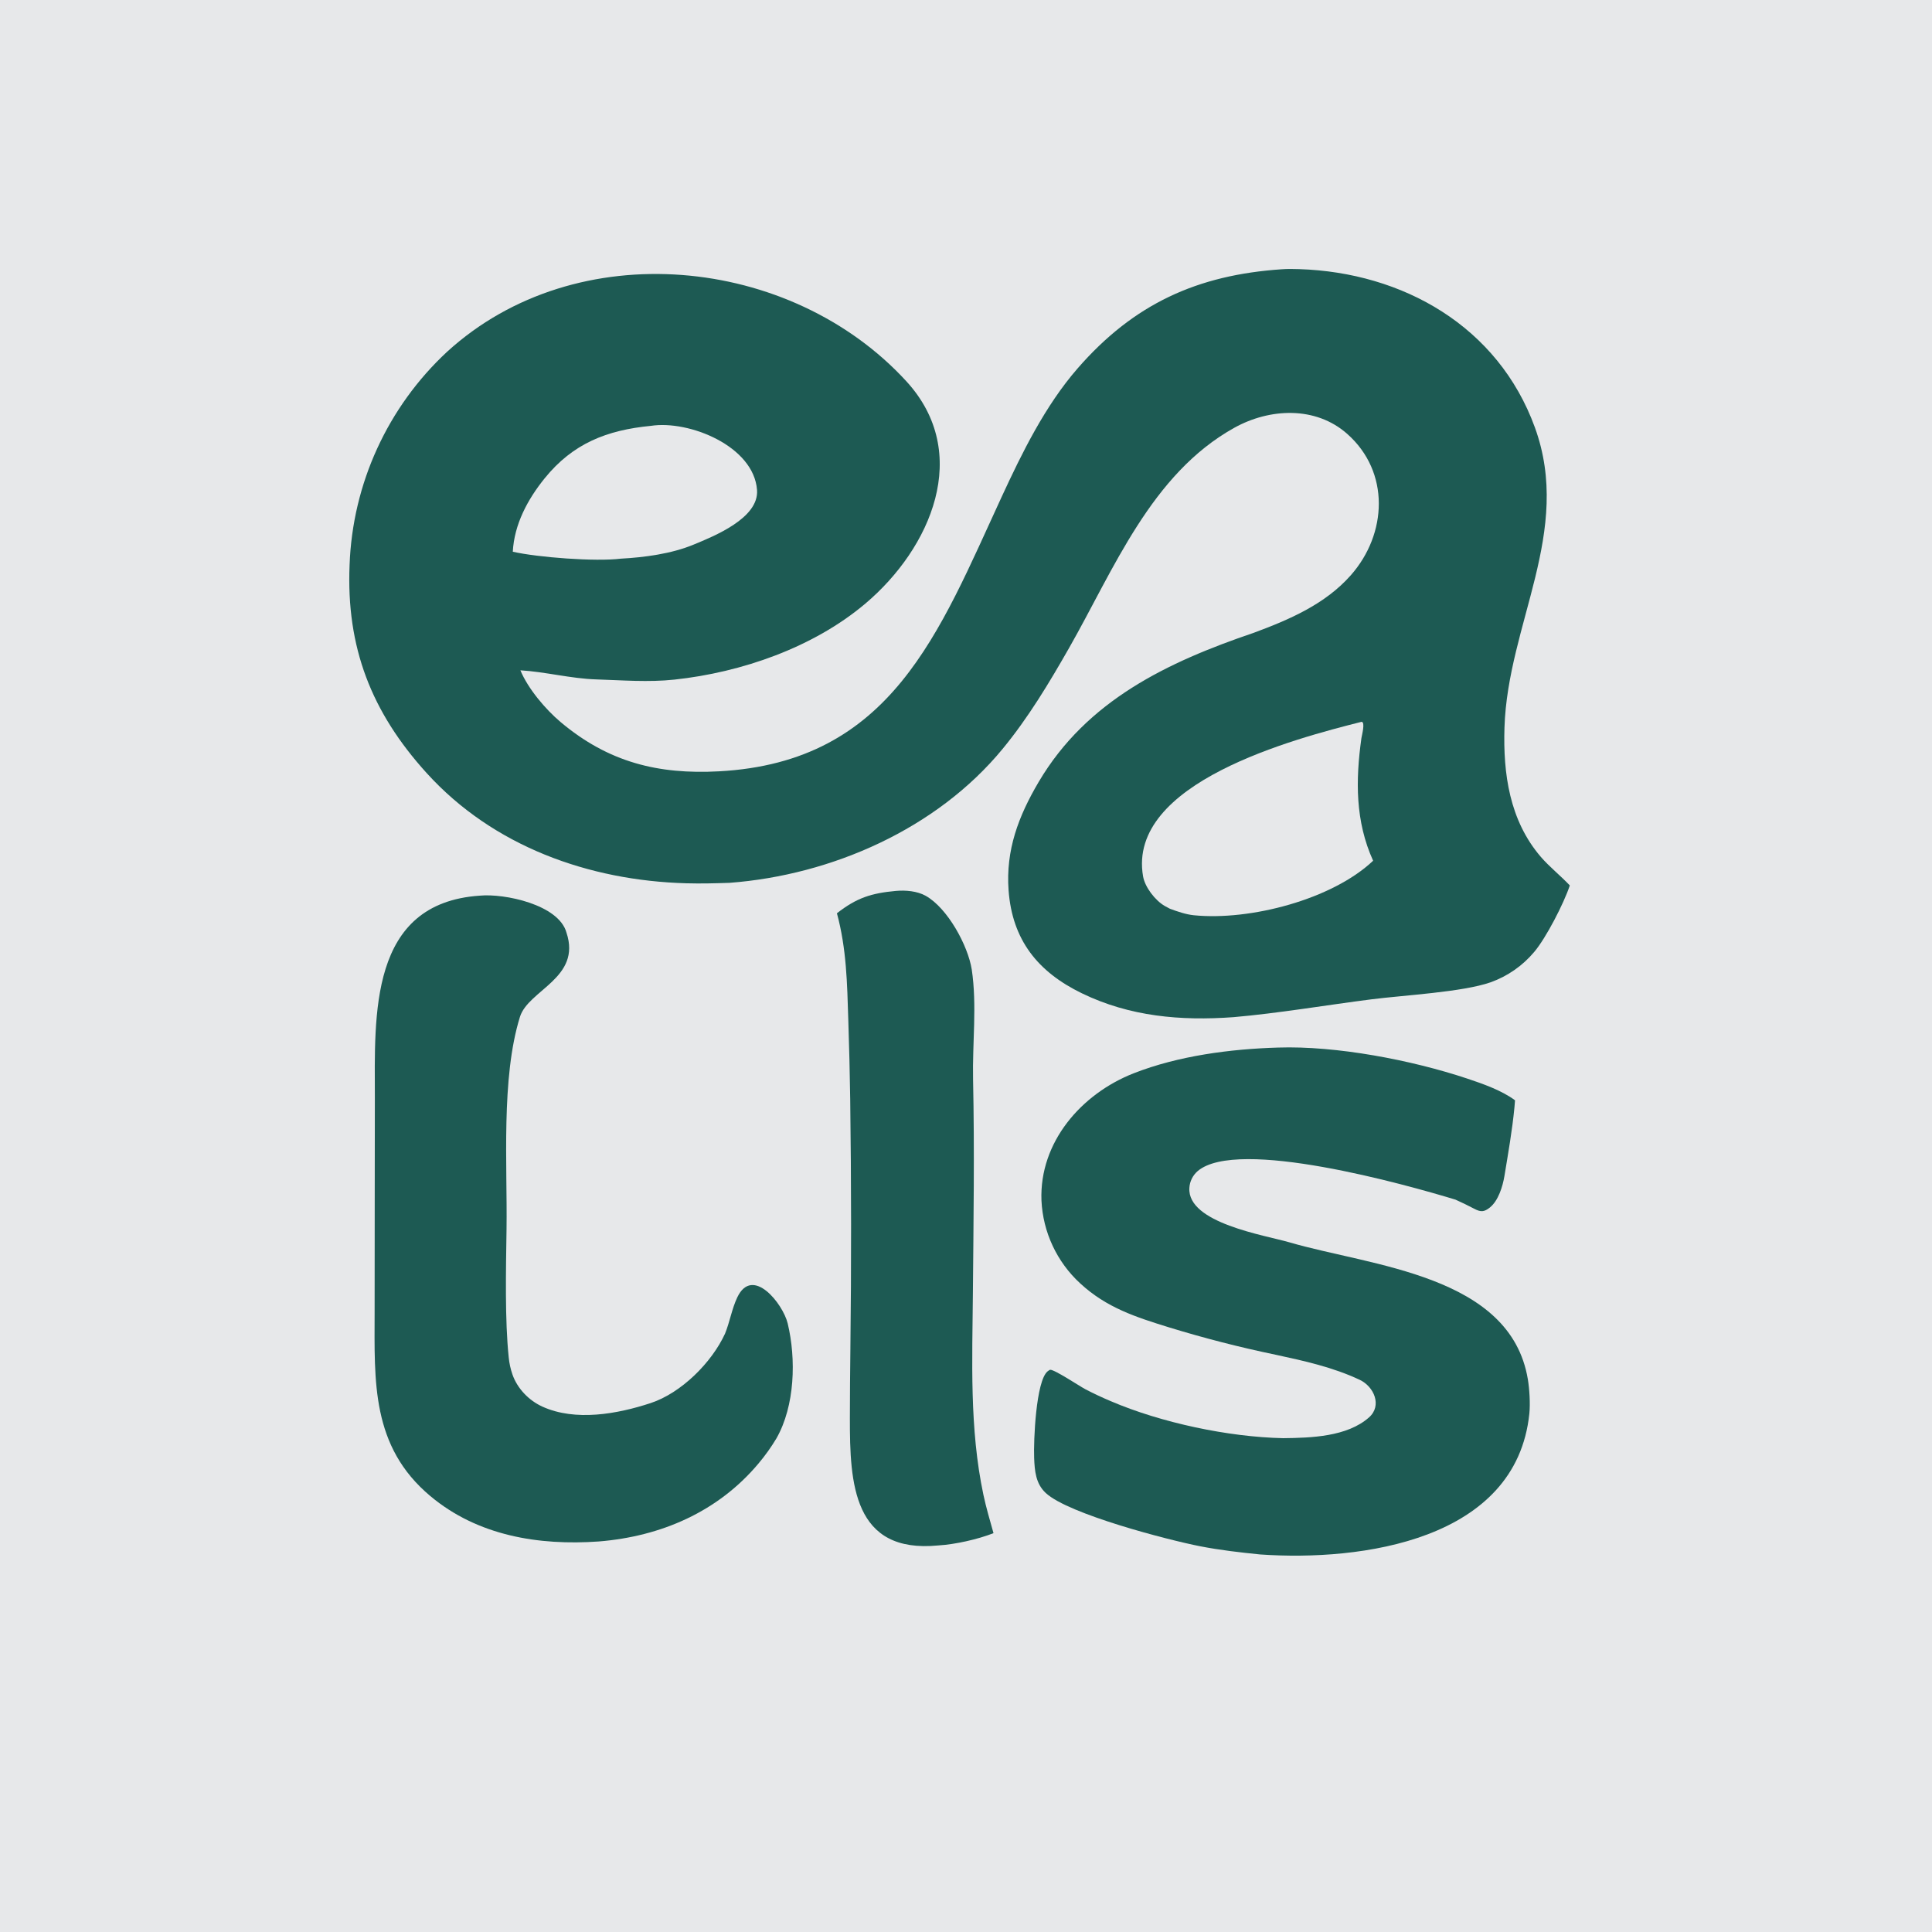
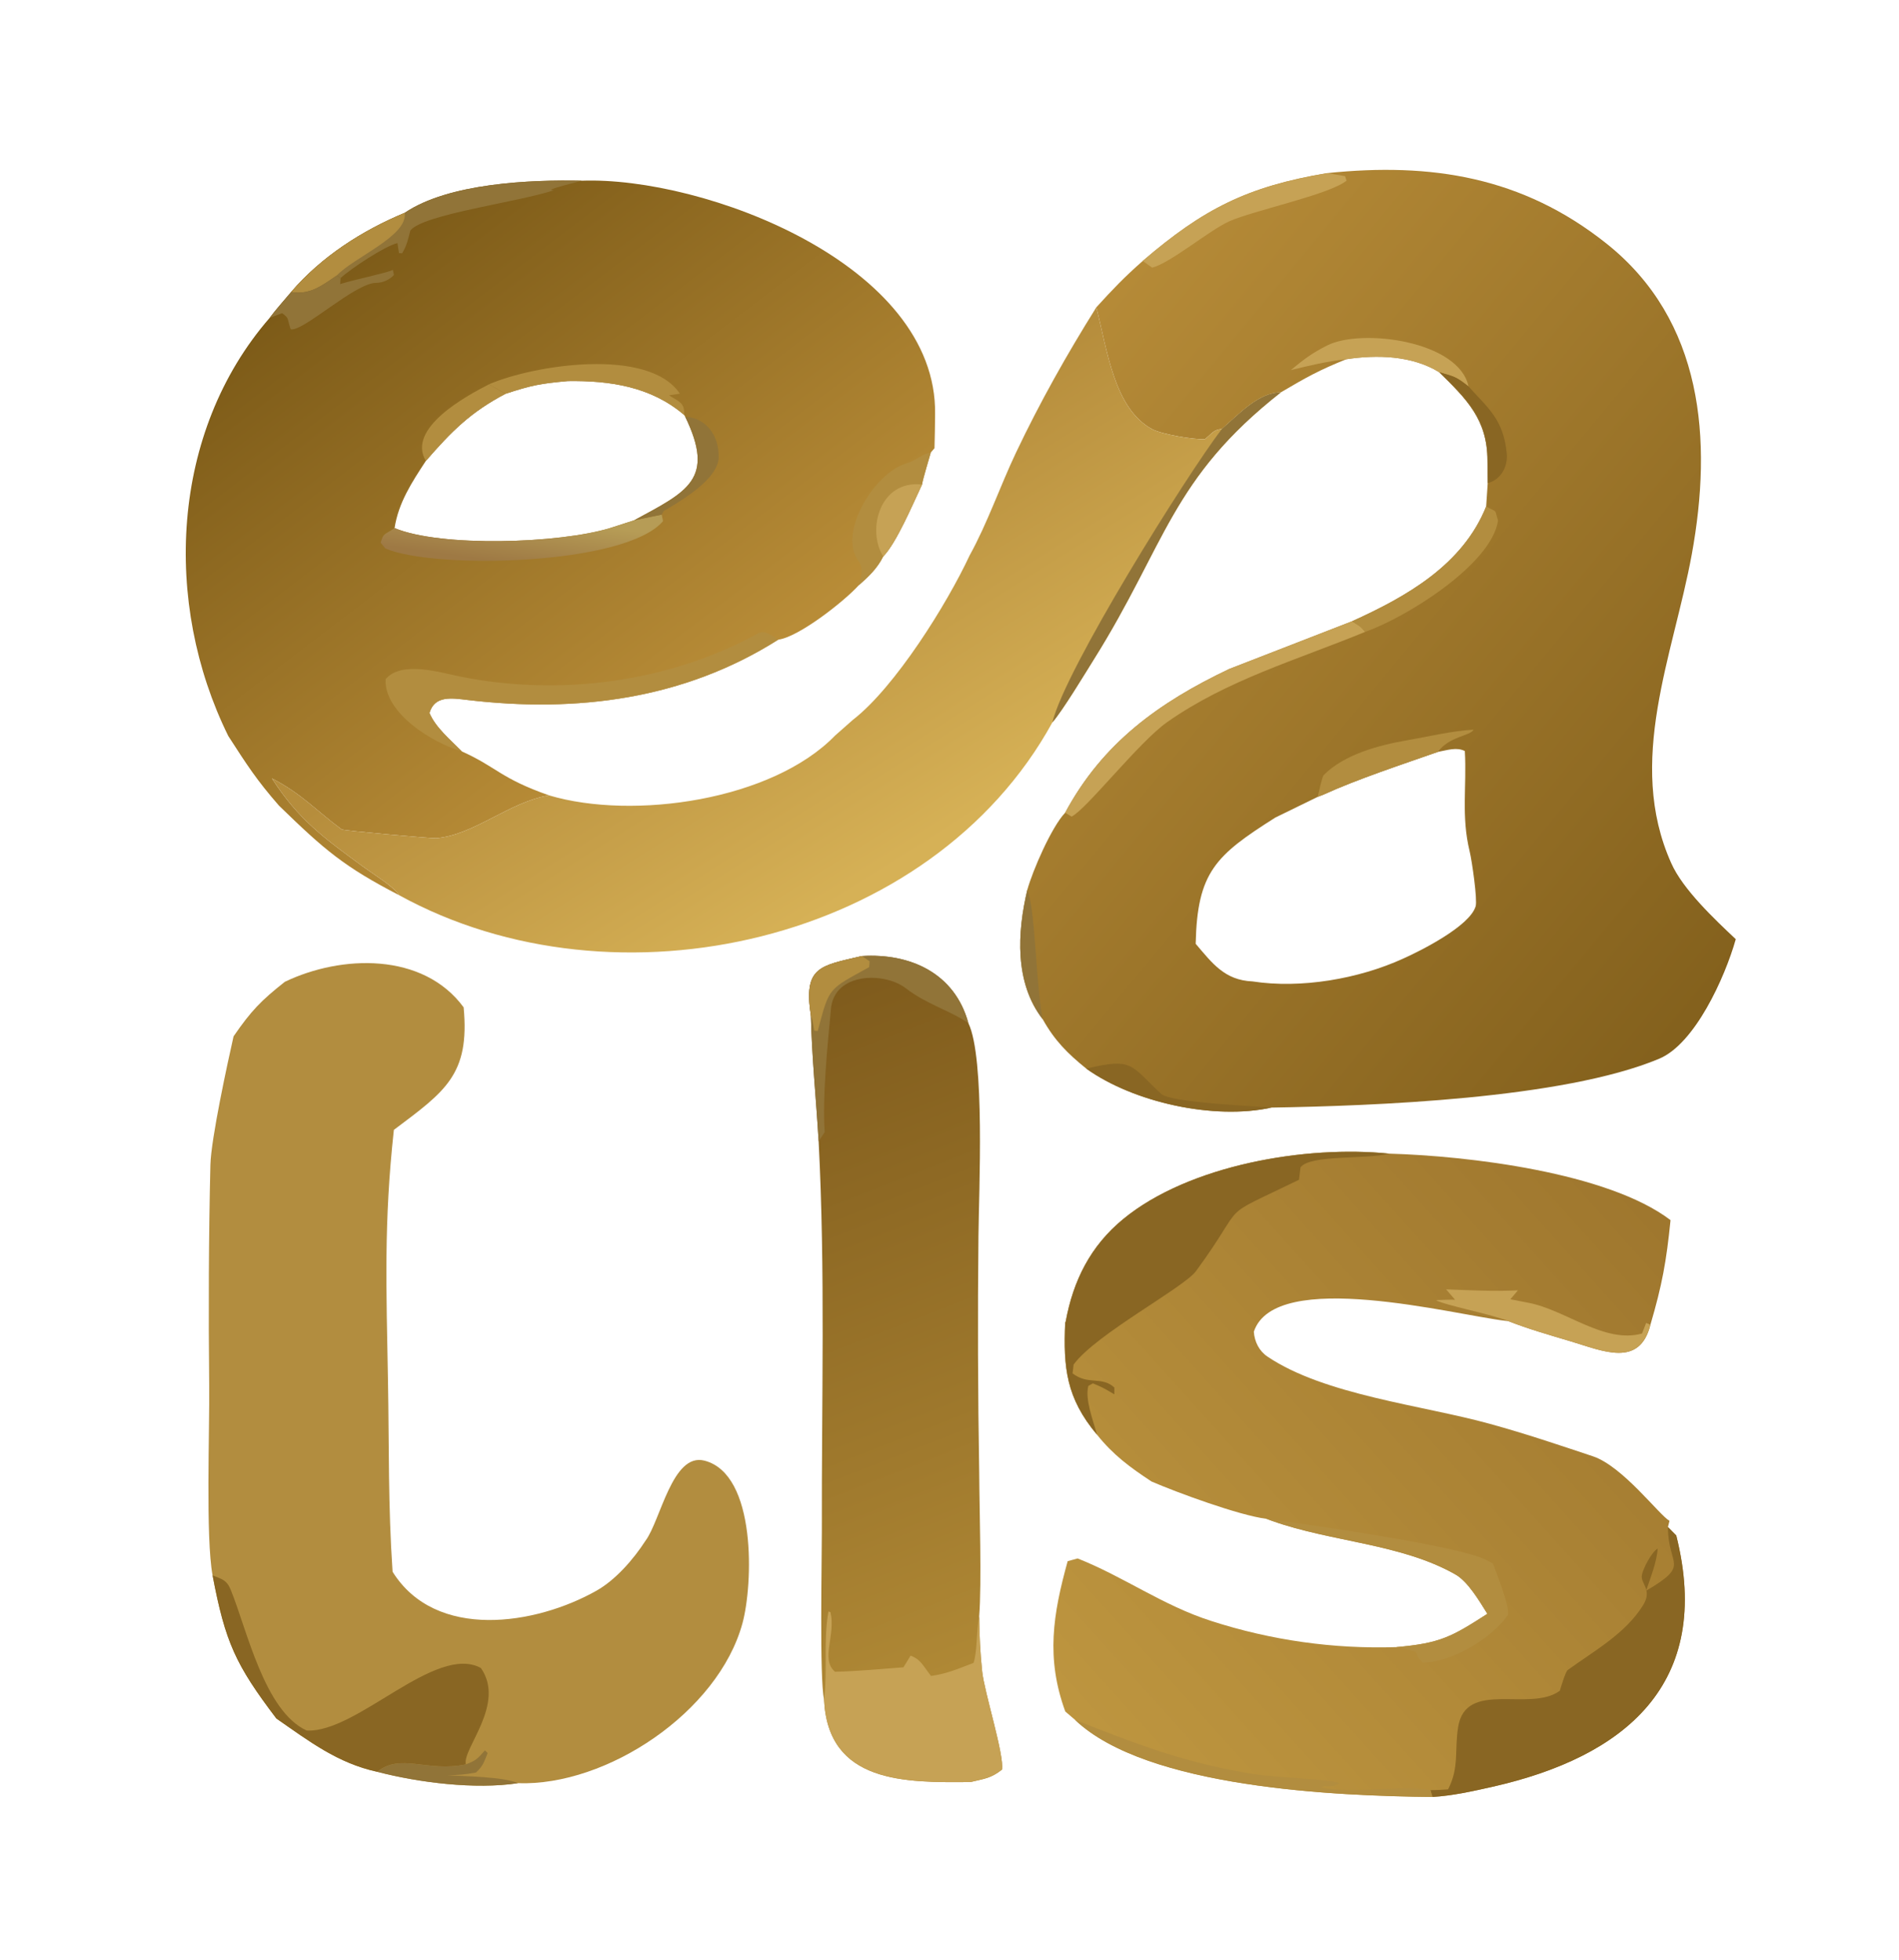
- <svg xmlns="http://www.w3.org/2000/svg" width="1024" height="1024" viewBox="0 0 1024 1024">
-   <path fill="#E7E8EA" d="M0 0L1024 0L1024 1024L0 1024L0 0Z" />
-   <path fill="#1D5A53" d="M679.356 142.717C682.378 142.488 685.469 142.545 688.494 142.641C743.576 144.385 794.047 172.994 813.515 226.54C833.638 281.89 799.143 330.654 797.405 385.593C796.632 410.053 800.07 434.807 816.627 454.114C821.183 459.406 827.115 464.105 832.035 469.304C828.863 478.854 819.416 497.19 813.149 504.567C807.011 511.873 799.044 517.419 790.062 520.639C775.071 525.865 743.908 527.497 727.079 529.64C703.176 532.683 677.357 537.085 653.76 539.117C625.8 541.155 598.825 538.797 573.422 526.47C550.085 515.146 536.507 498.235 534.57 471.895C533.001 450.547 539.84 432.541 550.522 414.443C576.047 371.194 618.892 350.905 664.542 335.389C683.395 328.407 702.378 320.253 715.931 304.917C735.32 282.978 736.828 250.105 714.033 229.947C697.294 215.144 672.97 216.308 654.203 226.738C610.134 251.23 590.378 301.796 566.615 343.481C556.037 362.034 544.992 380.438 531.403 396.93C496.62 439.222 440.939 463.832 386.632 467.922C378.649 468.185 371.64 468.378 363.748 468.16C312.164 466.737 261.393 448.631 226.104 409.704C196.836 377.419 183.454 343.089 185.288 299.401C186.845 256.386 205.434 215.753 236.962 186.45C305.526 123.848 419.125 135.295 480.366 202.063C515.408 240.267 493.328 290.586 458.705 319.878C431.145 343.195 392.984 356.407 357.442 360.208C343.51 361.687 329.96 360.537 316.064 360.101C302.584 359.678 289.077 356.073 275.821 355.278C279.808 364.964 289.146 375.978 297.096 382.672C322.541 404.1 348.96 410.536 381.008 408.821C472.668 403.915 497.726 335.124 530.936 263.272C541.727 239.926 553.953 215.052 571.056 195.374C600.955 160.973 634.674 145.738 679.356 142.717Z" />
-   <path fill="#E7E8EA" d="M721.681 382.569C723.724 382.794 721.787 389.719 721.57 391.272C718.465 413.585 718.289 435.273 727.782 456.205C706.124 476.71 662.62 488.099 632.734 485.1C628.553 484.681 623.989 483.101 620.057 481.643C619.162 481.19 618.277 480.717 617.404 480.223C612.285 477.302 606.848 470.234 605.851 464.5C597.196 414.711 686.443 391.471 721.681 382.569Z" />
-   <path fill="#E7E8EA" d="M345.015 225.705C365.297 222.599 399.518 236.484 401.243 259.694C402.354 274.641 378.449 284.18 367.539 288.692C355.805 293.545 341.522 295.424 329.063 296.103C315.66 297.771 284.784 295.418 271.793 292.417C272.572 277.866 279.68 264.642 288.681 253.516C303.659 235.002 321.674 227.963 345.015 225.705Z" />
-   <path fill="#1D5A53" d="M677.347 555.23C708.247 554.194 748.219 561.852 777.601 571.653C785.983 574.45 795.962 577.936 802.999 583.191C802.915 584.451 802.809 585.71 802.683 586.966C801.516 599.095 799.363 611.251 797.381 623.302C796.477 628.803 794.165 636.377 789.676 639.99C786.635 642.436 784.82 642.499 781.312 640.633C778.311 639.036 774.594 637.25 771.443 635.838C745.219 627.863 655.866 602.736 634.791 620.7C632.167 622.968 630.578 626.206 630.388 629.669C629.292 648.276 670.371 654.651 683.489 658.484C726.792 671.138 800.531 675.631 809.792 731.049C810.662 736.26 811.118 744.071 810.585 749.249C803.659 816.467 721.641 827.65 667.899 823.89C657.276 822.828 646.576 821.594 636.094 819.548C619.405 816.29 566.372 802.568 554.28 791.325C548.937 786.357 548.388 779.603 548.12 772.721C547.763 763.575 549.074 731.996 555.224 726.864C555.324 726.781 556.314 726.028 556.598 726.007C558.918 725.838 572.145 734.687 575.379 736.387C579.758 738.657 584.226 740.752 588.772 742.667C615.442 754.078 650.995 761.645 680.108 762.262C694.877 762.093 714.045 761.541 725.648 751.211C732.637 744.989 728.263 734.912 720.669 731.331C706.622 724.705 691.31 721.309 676.162 718.046C657.084 714.086 638.202 709.24 619.576 703.523C601.98 698.08 586.487 693.109 572.545 680.232C560.158 668.86 552.771 653.051 551.995 636.254C550.836 605.318 573.192 579.716 600.892 568.86C624.543 559.591 652.049 555.994 677.347 555.23Z" />
-   <path fill="#1D5A53" d="M254.332 474.715C267.191 473.468 296.185 479.382 300.251 494.346C308.276 518.386 280.019 524.69 275.582 538.964C265.485 571.445 268.954 617.538 268.472 651.541C268.159 673.64 267.561 699.485 269.632 719.471C269.934 722.543 270.595 725.569 271.602 728.487C274.171 735.904 280.262 742.264 287.481 745.542C305.022 753.507 327.257 749.441 344.798 743.682C361.068 738.34 377.251 722.188 384.293 706.833C386.802 700.654 387.903 693.706 390.75 687.68C398.846 670.55 414.999 691.068 417.484 701.411C422.037 720.356 421.343 745.105 411.539 762.352C408.741 767.019 405.576 771.454 402.074 775.618C380.558 801.308 350.283 814.361 317.333 817.011C285.452 819.268 253.187 813.972 228.108 792.968C196.699 766.663 198.498 732.301 198.557 695.38L198.612 638.457L198.681 581.989C198.64 538.144 195.441 478.661 254.332 474.715Z" />
-   <path fill="#1D5A53" d="M474.8 472.209C479.993 471.74 486.127 472.271 490.625 474.792C502.24 481.302 513.005 501.091 515.046 513.836C517.898 532.893 515.338 552.79 515.746 572.077C516.545 609.839 515.98 647.562 515.653 685.312C515.342 721.029 513.784 757.156 521.234 792.293C522.668 799.06 524.711 805.925 526.578 812.611C518.204 815.893 506.269 818.568 497.429 819.102C452.099 823.6 450.425 786.108 450.451 751.852C450.471 739.564 450.56 727.276 450.719 714.989C451.248 670.847 451.217 626.699 450.627 582.558C450.42 568.537 450.082 554.52 449.613 540.506C448.998 521.044 448.693 502.915 443.586 484.052C454.041 475.872 461.791 473.412 474.8 472.209Z" />
+ <svg xmlns="http://www.w3.org/2000/svg" width="281" height="290" viewBox="373.65 306.21 280.68 289.82">
+   <defs>
+     <linearGradient id="gradient_0" gradientUnits="userSpaceOnUse" x1="629.083" y1="449.851" x2="525.98" y2="364.621">
+       <stop offset="0" stop-color="#84611D" />
+       <stop offset="1" stop-color="#B58A37" />
+     </linearGradient>
+   </defs>
+   <defs>
+     <linearGradient id="gradient_1" gradientUnits="userSpaceOnUse" x1="426.208" y1="343.817" x2="476.742" y2="409.951">
+       <stop offset="0" stop-color="#7D5B18" />
+       <stop offset="1" stop-color="#B88C37" />
+     </linearGradient>
+   </defs>
+   <defs>
+     <linearGradient id="gradient_2" gradientUnits="userSpaceOnUse" x1="448.976" y1="382.153" x2="447.945" y2="389.41">
+       <stop offset="0" stop-color="#B69C56" />
+       <stop offset="1" stop-color="#9E7944" />
+     </linearGradient>
+   </defs>
+   <defs>
+     <linearGradient id="gradient_3" gradientUnits="userSpaceOnUse" x1="618.298" y1="486.222" x2="535.009" y2="561.336">
+       <stop offset="0" stop-color="#9F772E" />
+       <stop offset="1" stop-color="#BD953F" />
+     </linearGradient>
+   </defs>
+   <defs>
+     <linearGradient id="gradient_4" gradientUnits="userSpaceOnUse" x1="478.761" y1="388.928" x2="506.903" y2="433.69">
+       <stop offset="0" stop-color="#B68D3C" />
+       <stop offset="1" stop-color="#D6B156" />
+     </linearGradient>
+   </defs>
+   <defs>
+     <linearGradient id="gradient_5" gradientUnits="userSpaceOnUse" x1="486.702" y1="455.976" x2="523.19" y2="549.816">
+       <stop offset="0" stop-color="#7F5B1C" />
+       <stop offset="1" stop-color="#AF8835" />
+     </linearGradient>
+   </defs>
+   <path fill="url(#gradient_0)" d="M569.883 331.818C585.277 330.211 598.784 332.363 611.183 342.224C625.512 353.621 626.915 371.276 623.822 388.204C621.095 403.131 614.043 418.85 620.779 433.886C622.501 437.788 627.231 442.218 630.328 445.142C628.702 450.882 624.268 460.614 619.011 462.819C604.754 468.797 576.465 469.801 561.644 470.053C553.175 471.909 541.294 469.315 534.261 464.291C531.475 462.038 529.572 460.133 527.81 456.976C523.618 451.571 524.053 444.113 525.531 437.85C526.321 434.998 529.109 428.552 531.132 426.431C536.673 416.107 545.011 410.113 555.383 405.176L573.568 398.113C581.668 394.443 589.938 389.77 593.404 381.139L593.638 377.672L593.598 374.341C593.592 368.25 590.508 365.237 586.461 361.268C582.457 358.8 577.246 358.65 572.7 359.353C568.65 360.995 566.841 362.006 563.043 364.247C559.773 364.253 556.852 367.45 554.313 369.661C553.065 369.799 552.978 370.215 551.808 371.171C550.266 371.286 545.409 370.456 543.999 369.695C538.313 366.626 537.351 357.849 535.737 351.677C538.229 348.94 539.846 347.243 542.609 344.808C551.571 337.121 558.041 333.81 569.883 331.818ZM568.475 424.095L562.224 427.148C553.397 432.737 550.675 435.189 550.438 445.822C552.896 448.698 554.707 451.207 558.839 451.386C566.002 452.493 574.557 451.014 581.129 448.015C583.56 446.931 590.981 443.245 591.852 440.272C592.132 439.316 591.317 433.592 590.959 432.118C589.692 426.898 590.557 422.469 590.252 417.312C589.039 416.692 587.713 417.171 586.277 417.431C581.017 419.276 574.324 421.478 569.368 423.746L568.475 424.095Z" />
+   <path fill="#C6A255" d="M573.568 398.113C574.655 398.832 574.731 398.72 575.516 399.678C565.38 403.848 555.115 406.777 546.22 413.031C542.053 415.96 534.218 426.003 532.082 427.004L531.132 426.431C536.673 416.107 545.011 410.113 555.383 405.176L573.568 398.113Z" />
+   <path fill="#C6A255" d="M542.609 344.808C551.571 337.121 558.041 333.81 569.883 331.818L572.536 332.269L572.758 332.924C570.277 334.991 558.961 337.349 555.388 338.957C552.439 340.284 546.766 345.078 544.003 345.805L542.609 344.808Z" />
+   <path fill="#B28D3F" d="M593.404 381.139C595.144 382.082 594.599 381.394 595.165 383.214C594.202 389.765 581.376 397.64 575.516 399.678C574.731 398.72 574.655 398.832 573.568 398.113C581.668 394.443 589.938 389.77 593.404 381.139Z" />
+   <path fill="#C6A255" d="M564.519 360.951C566.437 359.369 567.62 358.452 569.897 357.307C575.016 354.732 589.395 356.64 590.794 363.369C588.941 361.925 588.773 361.933 586.461 361.268C582.457 358.8 577.246 358.65 572.7 359.353C569.7 359.682 567.449 360.256 564.519 360.951Z" />
+   <path fill="#896623" d="M534.261 464.291C541.194 462.617 540.744 463.751 545.331 468.022C546.762 469.354 559.518 469.834 561.644 470.053C553.175 471.909 541.294 469.315 534.261 464.291Z" />
+   <path fill="#896623" d="M586.461 361.268C588.773 361.933 588.941 361.925 590.794 363.369C593.687 366.601 595.954 368.213 596.455 373.279C596.652 375.268 595.556 377.187 593.638 377.672L593.598 374.341C593.592 368.25 590.508 365.237 586.461 361.268Z" />
+   <path fill="#917438" d="M525.531 437.85C526.773 440.891 526.753 451.459 527.81 456.976C523.618 451.571 524.053 444.113 525.531 437.85Z" />
+   <path fill="#B28D3F" d="M568.475 424.095C568.643 423.574 569.1 421.146 569.385 420.858C572.373 417.836 577.469 416.45 581.609 415.739C584.779 415.194 588.36 414.315 591.545 414.15C591.069 415.088 587.903 415.137 586.277 417.431C581.017 419.276 574.324 421.478 569.368 423.746L568.475 424.095Z" />
+   <path fill="url(#gradient_1)" d="M459.62 332.939C477.581 332.277 512.242 345.237 511.893 367.507C511.867 369.18 511.863 370.841 511.804 372.513L511.254 373.155C510.985 374.12 510.085 377.064 509.957 377.889C508.589 380.772 506.191 386.499 504.221 388.52C503.369 390.263 502.062 391.507 500.588 392.799C498.459 395.154 491.72 400.45 488.688 400.835C474.735 409.674 458.882 411.667 442.775 409.758C440.368 409.472 437.864 409.06 437.103 411.681C438.006 413.828 440.177 415.629 441.9 417.368C447.076 419.697 447.58 421.341 454.808 423.871C449.063 424.744 443.651 429.777 438.059 430.209C437.495 430.252 424.379 429.091 424.123 428.904C420.403 426.177 418.228 423.635 413.8 421.354C417.719 427.477 421.591 430.248 427.464 434.542C428.921 435.607 431.719 437.288 432.634 438.643C424.468 434.423 421.565 431.924 414.837 425.378C411.542 421.606 410.101 419.356 407.341 415.081C397.647 395.438 398.762 370.16 413.465 353.227C414.344 352.042 415.661 350.563 416.64 349.402C421.128 344.17 427.118 340.331 433.433 337.696C439.942 333.285 452.055 332.778 459.62 332.939ZM436.566 374.395C434.533 377.498 432.514 380.556 431.941 384.328C438.793 387.177 456.283 386.621 463.829 384.319L467.375 383.175C475.25 378.904 479.428 377.138 474.92 367.833L474.762 367.586C469.872 363.391 463.758 362.491 457.568 362.579C453.525 362.954 452.285 363.171 448.344 364.463C443.199 367.178 440.414 369.958 436.566 374.395Z" />
+   <path fill="#B28D3F" d="M441.9 417.368C437.568 416.117 430.358 411.692 430.614 406.679C432.977 403.897 438.658 405.689 441.716 406.304C456.39 409.255 472.604 407.145 485.757 399.879C486.74 399.337 487.87 400.333 488.688 400.835C474.735 409.674 458.882 411.667 442.775 409.758C440.368 409.472 437.864 409.06 437.103 411.681C438.006 413.828 440.177 415.629 441.9 417.368Z" />
+   <path fill="#917438" d="M433.433 337.696C439.942 333.285 452.055 332.778 459.62 332.939C458.895 333.15 455.4 334.003 455.059 334.282L455.494 334.357C450.1 336.138 436.109 337.918 434.273 340.313C433.909 341.682 433.786 342.441 433.06 343.684L432.598 343.658L432.363 342.172C430.499 342.605 425.452 345.953 423.96 347.34L423.391 346.966C421.129 348.495 419.411 349.862 416.64 349.402C421.128 344.17 427.118 340.331 433.433 337.696Z" />
+   <path fill="#B28D3F" d="M416.64 349.402C421.128 344.17 427.118 340.331 433.433 337.696C433.941 341.116 425.887 344.283 423.391 346.966C421.129 348.495 419.411 349.862 416.64 349.402Z" />
+   <path fill="#B28D3F" d="M500.588 392.799C500.916 391.445 501.451 390.471 500.524 389.162C497.468 384.842 503.105 376.086 507.528 374.81C509.106 374.355 509.944 373.341 511.254 373.155C510.985 374.12 510.085 377.064 509.957 377.889C508.589 380.772 506.191 386.499 504.221 388.52C503.369 390.263 502.062 391.507 500.588 392.799Z" />
+   <path fill="#C6A255" d="M504.221 388.52C501.755 384.62 503.695 377.169 509.957 377.889C508.589 380.772 506.191 386.499 504.221 388.52Z" />
+   <path fill="#917438" d="M423.96 347.34L423.9 348.234C425.936 347.577 430.58 346.649 431.688 346.141L431.851 346.888C431.129 347.64 430.2 348.044 429.212 348.051C426.068 348.072 418.394 355.332 416.576 354.923C415.971 353.147 416.427 353.398 415.311 352.535L413.465 353.227C414.344 352.042 415.661 350.563 416.64 349.402C419.411 349.862 421.129 348.495 423.391 346.966L423.96 347.34Z" />
+   <path fill="url(#gradient_2)" d="M471.451 382.336L471.652 383.296C466.076 389.867 437.816 390.47 430.579 387.342L429.88 386.489C430.334 385.014 430.295 385.432 431.941 384.328C438.793 387.177 456.283 386.621 463.829 384.319L467.375 383.175L471.451 382.336Z" />
+   <path fill="#B28D3F" d="M445.91 363.054C452.568 360.184 469.531 357.528 474.14 364.446C473.607 364.527 473.074 364.608 472.541 364.688C473.904 365.591 474.907 365.739 474.762 367.586C469.872 363.391 463.758 362.491 457.568 362.579C453.525 362.954 452.285 363.171 448.344 364.463L445.91 363.054Z" />
+   <path fill="#B28D3F" d="M445.91 363.054L448.344 364.463C443.199 367.178 440.414 369.958 436.566 374.395C433.681 369.579 442.529 364.784 445.91 363.054Z" />
+   <path fill="#917438" d="M474.92 367.833C478.171 368.076 479.984 370.773 479.87 373.95C479.778 376.525 476.113 379.079 474.114 380.37C473.348 380.867 472.566 381.339 471.77 381.787L471.451 382.336L467.375 383.175C475.25 378.904 479.428 377.138 474.92 367.833Z" />
+   <path fill="url(#gradient_3)" d="M531.134 501.88C531.16 501.82 531.186 501.76 531.212 501.7C532.329 495.633 534.873 490.52 539.737 486.527C549.508 478.508 566.822 475.605 579.047 476.865C590.648 477.187 611.385 479.631 620.678 486.699C620.063 492.813 619.435 496.274 617.704 502.169C616.102 508.575 610.649 506.047 605.925 504.637C602.881 503.728 599.601 502.792 596.672 501.637L596.229 501.589C588.808 500.732 562.174 493.722 559.04 503.21C559.148 504.693 559.821 506.057 561.069 506.896C569.533 512.585 583.962 514.076 593.911 516.824C599.491 518.364 603.997 519.905 609.193 521.634C613.626 523.109 619.062 530.401 620.525 531.184L620.294 532.101L621.524 533.344C627.05 555.344 613.877 566.109 594.345 570.522C591.443 571.178 588.439 571.852 585.466 572.03C571.413 571.89 543.202 570.733 532.597 560.625L531.15 559.386C528.272 551.499 529.325 545.024 531.502 537.153C531.993 537.017 532.484 536.881 532.975 536.745C539.833 539.463 545.609 543.72 552.758 546C561.585 548.854 570.838 550.161 580.109 549.863C586.636 549.294 588.291 548.341 593.587 544.937C592.416 543.076 590.74 540.185 588.866 539.118C580.834 534.549 570.576 534.329 561.789 531.209L560.876 530.881C556.874 530.379 547.688 527.001 543.905 525.364C540.744 523.28 538.239 521.446 535.841 518.436C531.286 513.02 530.852 508.512 531.134 501.88Z" />
+   <path fill="#896623" d="M620.294 532.101L621.524 533.344C627.05 555.344 613.877 566.109 594.345 570.522C591.443 571.178 588.439 571.852 585.466 572.03L585.159 571.019C586.163 571.021 586.782 570.977 587.778 570.906C589.453 567.6 588.705 565.244 589.254 561.728C590.373 554.576 599.874 559.57 604.304 556.318C604.459 555.781 605.152 553.48 605.463 553.256C609.384 550.404 614.026 547.868 616.631 543.642C618.037 541.359 616.212 540.462 616.437 539.213C616.611 538.247 617.852 535.83 618.772 535.284C618.682 537.167 617.683 539.677 617.057 541.537C623.752 537.565 620.291 537.983 620.294 532.101Z" />
+   <path fill="#896623" d="M531.134 501.88C531.16 501.82 531.186 501.76 531.212 501.7C532.329 495.633 534.873 490.52 539.737 486.527C549.508 478.508 566.822 475.605 579.047 476.865C575.547 477.758 567.403 476.975 565.947 478.888L565.72 480.73C553.084 486.878 558.472 483.34 550.492 494.233C548.684 496.702 535.652 503.571 532.382 508.067L532.226 509.365C534.495 511.149 536.554 509.745 538.41 511.462L538.404 512.471L537.664 512.03C536.757 511.496 536.226 511.26 535.24 510.847L534.565 511.218C534.027 513.166 535.257 516.273 535.841 518.436C531.286 513.02 530.852 508.512 531.134 501.88Z" />
+   <path fill="#B28D3F" d="M560.876 530.881C566.703 531.669 589.351 534.841 593.427 536.976C593.632 537.083 593.841 537.181 594.045 537.289C594.168 537.354 594.287 537.426 594.407 537.495C595.03 539.236 596.786 543.476 596.652 545.054C594.345 548.534 588.193 552.181 584.01 552.156C583.222 551.247 583.421 551.58 582.981 550.532C581.777 550.207 581.339 550.07 580.109 549.863C586.636 549.294 588.291 548.341 593.587 544.937C592.416 543.076 590.74 540.185 588.866 539.118C580.834 534.549 570.576 534.329 561.789 531.209L560.876 530.881Z" />
+   <path fill="#C6A255" d="M596.672 501.637C594.12 500.584 587.143 499.265 585.984 498.535C586.462 498.52 588.465 498.427 588.808 498.481L587.483 496.94C591.04 497.071 594.552 497.264 598.107 497.085L596.99 498.404L597.659 498.537L599.633 498.923C605.124 499.945 610.917 505.038 616.465 503.47L617.071 501.908L617.704 502.169C616.102 508.575 610.649 506.047 605.925 504.637C602.881 503.728 599.601 502.792 596.672 501.637Z" />
+   <path fill="#B28D3F" d="M532.597 560.625C542.091 564.366 549.148 567.116 559.425 568.71C562.177 569.136 569.95 569.393 571.72 569.96C570.937 570.653 570.311 570.398 568.946 570.443L569.639 570.333L569.017 570.63C573.978 571.633 580.897 570.2 585.159 571.019L585.466 572.03C571.413 571.89 543.202 570.733 532.597 560.625Z" />
+   <path fill="#B28D3F" d="M415.715 451.441C424.066 447.442 436.16 447.053 442.156 455.222C443.095 465.199 439.41 467.657 431.836 473.349C430.334 487.078 430.721 496.785 430.967 510.568C431.141 520.283 430.974 528.857 431.645 538.713C438.014 548.927 452.811 546.6 461.802 541.518C464.677 539.893 467.31 536.827 469.061 534.12C471.292 531.126 473.022 521.058 477.776 522.277C485.536 524.266 484.966 540.604 483.395 546.354C479.814 559.463 463.339 570.456 450.187 569.993C443.844 570.957 435.534 569.91 429.375 568.307C423.525 567.038 419.286 563.774 414.456 560.423C408.414 552.46 406.896 549.14 405.019 539.248C403.979 533.618 404.595 517.757 404.519 511.07C404.402 500.731 404.445 488.906 404.699 478.514C404.794 474.676 407.244 463.403 408.124 459.513C410.755 455.69 412.212 454.209 415.715 451.441Z" />
+   <path fill="#896623" d="M405.019 539.248C406.383 539.825 407.087 539.866 407.711 541.397C410.108 547.272 412.681 559.348 418.941 562.201C426.388 562.591 438.003 549.319 444.706 552.949C448.435 558.307 441.907 564.92 442.485 567.209C436.697 568.415 432.897 565.479 429.375 568.307C423.525 567.038 419.286 563.774 414.456 560.423C408.414 552.46 406.896 549.14 405.019 539.248Z" />
+   <path fill="#917438" d="M442.485 567.209C444.066 566.613 444.233 566.344 445.306 565.135L445.707 565.534C445.119 566.961 445.098 567.346 443.981 568.415C442.158 568.739 441.632 568.767 439.764 568.825C442.381 568.973 448.09 569.04 450.187 569.993C443.844 570.957 435.534 569.91 429.375 568.307C432.897 565.479 436.697 568.415 442.485 567.209Z" />
+   <path fill="url(#gradient_4)" d="M517.004 388.365C519.646 383.592 521.512 378.111 523.868 373.149C527.399 365.713 531.375 358.645 535.737 351.677C537.351 357.849 538.313 366.626 543.999 369.695C545.409 370.456 550.266 371.286 551.808 371.171C552.978 370.215 553.065 369.799 554.313 369.661C556.852 367.45 559.773 364.253 563.043 364.247C546.806 376.998 546.028 386.735 535.415 403.691C534.052 405.868 530.794 411.286 529.238 413.079C511.343 445.73 464.63 456.256 432.634 438.643C431.719 437.288 428.921 435.607 427.464 434.542C421.591 430.248 417.719 427.477 413.8 421.354C418.228 423.635 420.403 426.177 424.123 428.904C424.379 429.091 437.495 430.252 438.059 430.209C443.651 429.777 449.063 424.744 454.808 423.871C467.239 427.564 487.791 424.614 497.102 415.017L499.717 412.708C505.96 407.885 513.651 395.568 517.004 388.365Z" />
+   <path fill="#917438" d="M554.313 369.661C556.852 367.45 559.773 364.253 563.043 364.247C546.806 376.998 546.028 386.735 535.415 403.691C534.052 405.868 530.794 411.286 529.238 413.079C531.113 405.238 548.998 376.64 554.313 369.661Z" />
+   <path fill="url(#gradient_5)" d="M501.07 447.633C508.246 447.196 514.801 450.169 516.817 457.56C519.305 462.679 518.374 482.32 518.307 489.033C518.182 500.728 518.22 512.423 518.42 524.116C518.442 529.35 518.811 540.448 518.414 545.33C518.459 548.32 518.558 550.567 518.857 553.465C519.172 556.521 522.166 565.897 521.783 567.99C520.101 569.289 519.251 569.311 517.115 569.827C507.504 569.907 496.03 570.051 495.466 557.597C494.778 554.459 495.153 536.868 495.142 532.652C495.091 513.476 495.667 494.232 494.666 475.047C494.302 468.78 493.67 462.776 493.519 456.454C492.403 449.182 494.849 449.097 501.07 447.633Z" />
+   <path fill="#C6A255" d="M495.466 557.597C496.013 553.065 495.347 548.94 496.121 544.588L496.42 544.694C497.22 548.169 494.913 551.631 497.083 553.507C500.303 553.442 503.969 553.09 507.216 552.848L508.269 551.12C509.81 551.706 510.084 552.605 511.295 554.13C513.723 553.783 515.3 553.061 517.578 552.199C518.116 550.673 518.018 547.715 518.335 545.792L518.414 545.33C518.459 548.32 518.558 550.567 518.857 553.465C519.172 556.521 522.166 565.897 521.783 567.99C520.101 569.289 519.251 569.311 517.115 569.827C507.504 569.907 496.03 570.051 495.466 557.597Z" />
+   <path fill="#917438" d="M501.07 447.633C508.246 447.196 514.801 450.169 516.817 457.56C514.057 455.664 510.688 454.811 507.537 452.383C504.398 449.964 496.882 450.016 496.481 455.551C495.998 460.691 495.199 468.496 495.561 473.689L494.666 475.047C494.302 468.78 493.67 462.776 493.519 456.454C492.403 449.182 494.849 449.097 501.07 447.633Z" />
+   <path fill="#B28D3F" d="M493.519 456.454C492.403 449.182 494.849 449.097 501.07 447.633L502.206 448.409L502.144 449.272C496.02 452.67 496.283 452.148 494.535 458.717L494.021 458.674L493.876 457.853C493.687 456.828 493.801 457.227 493.519 456.454Z" />
</svg>
